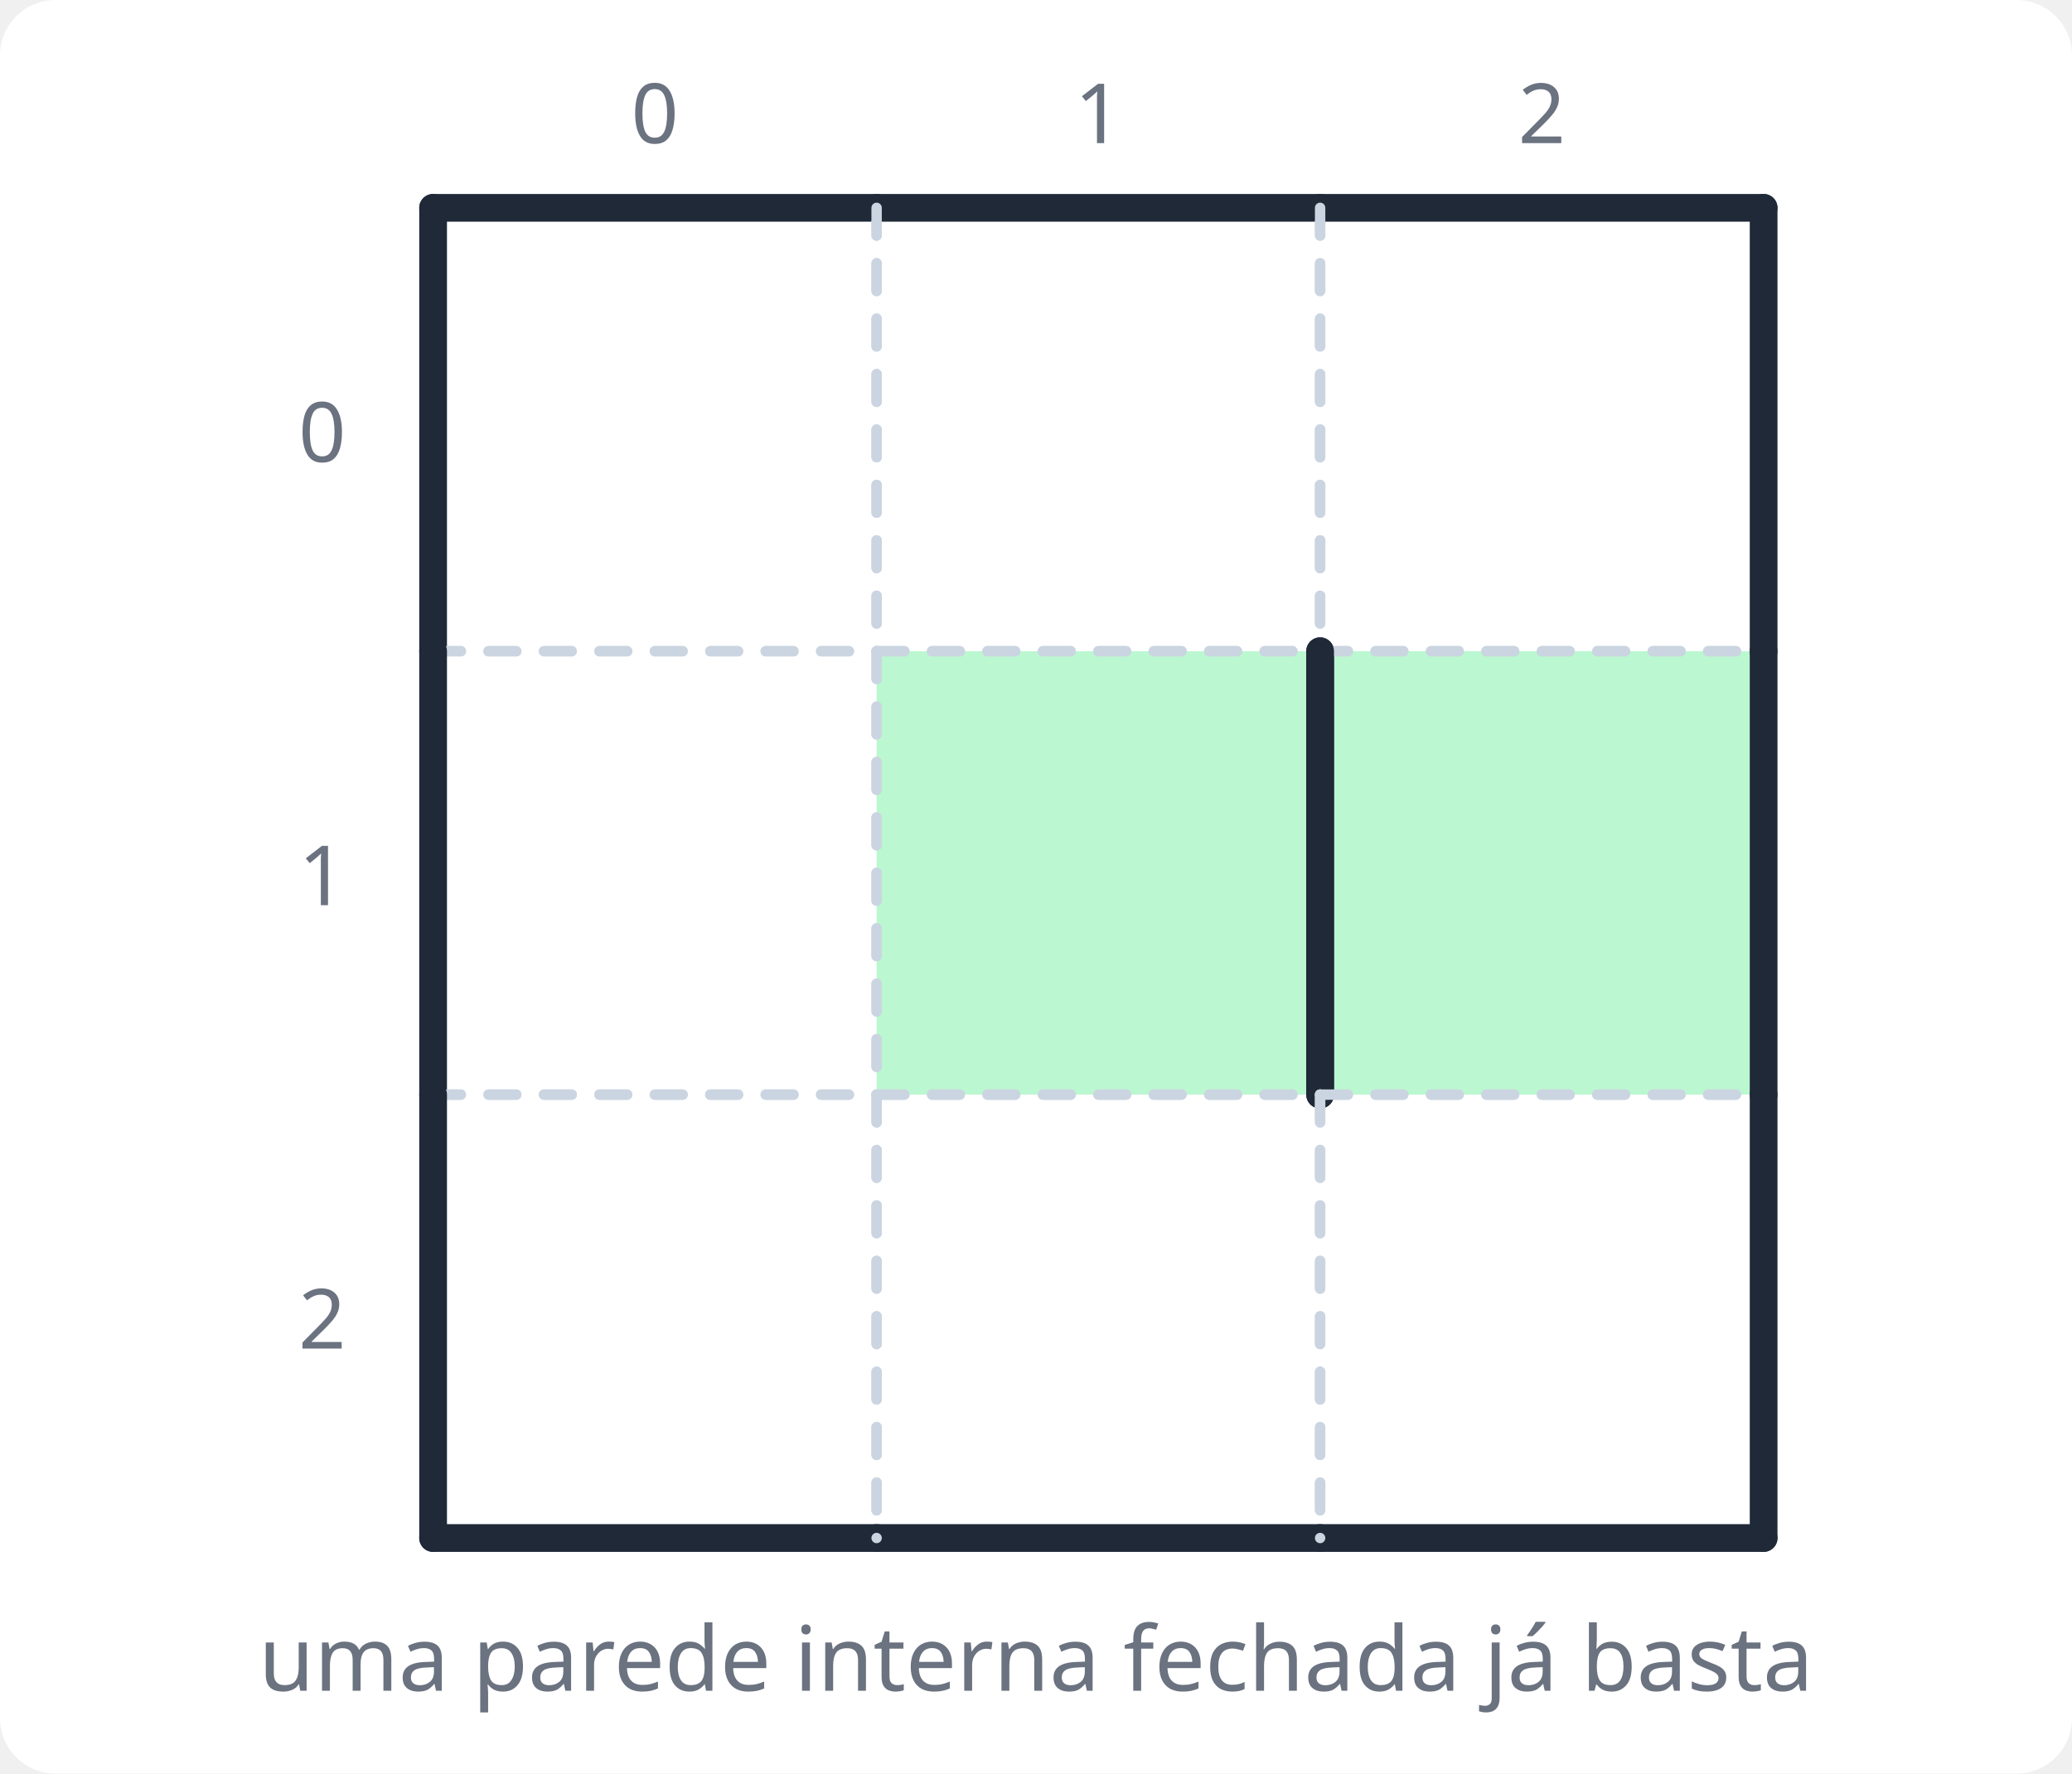
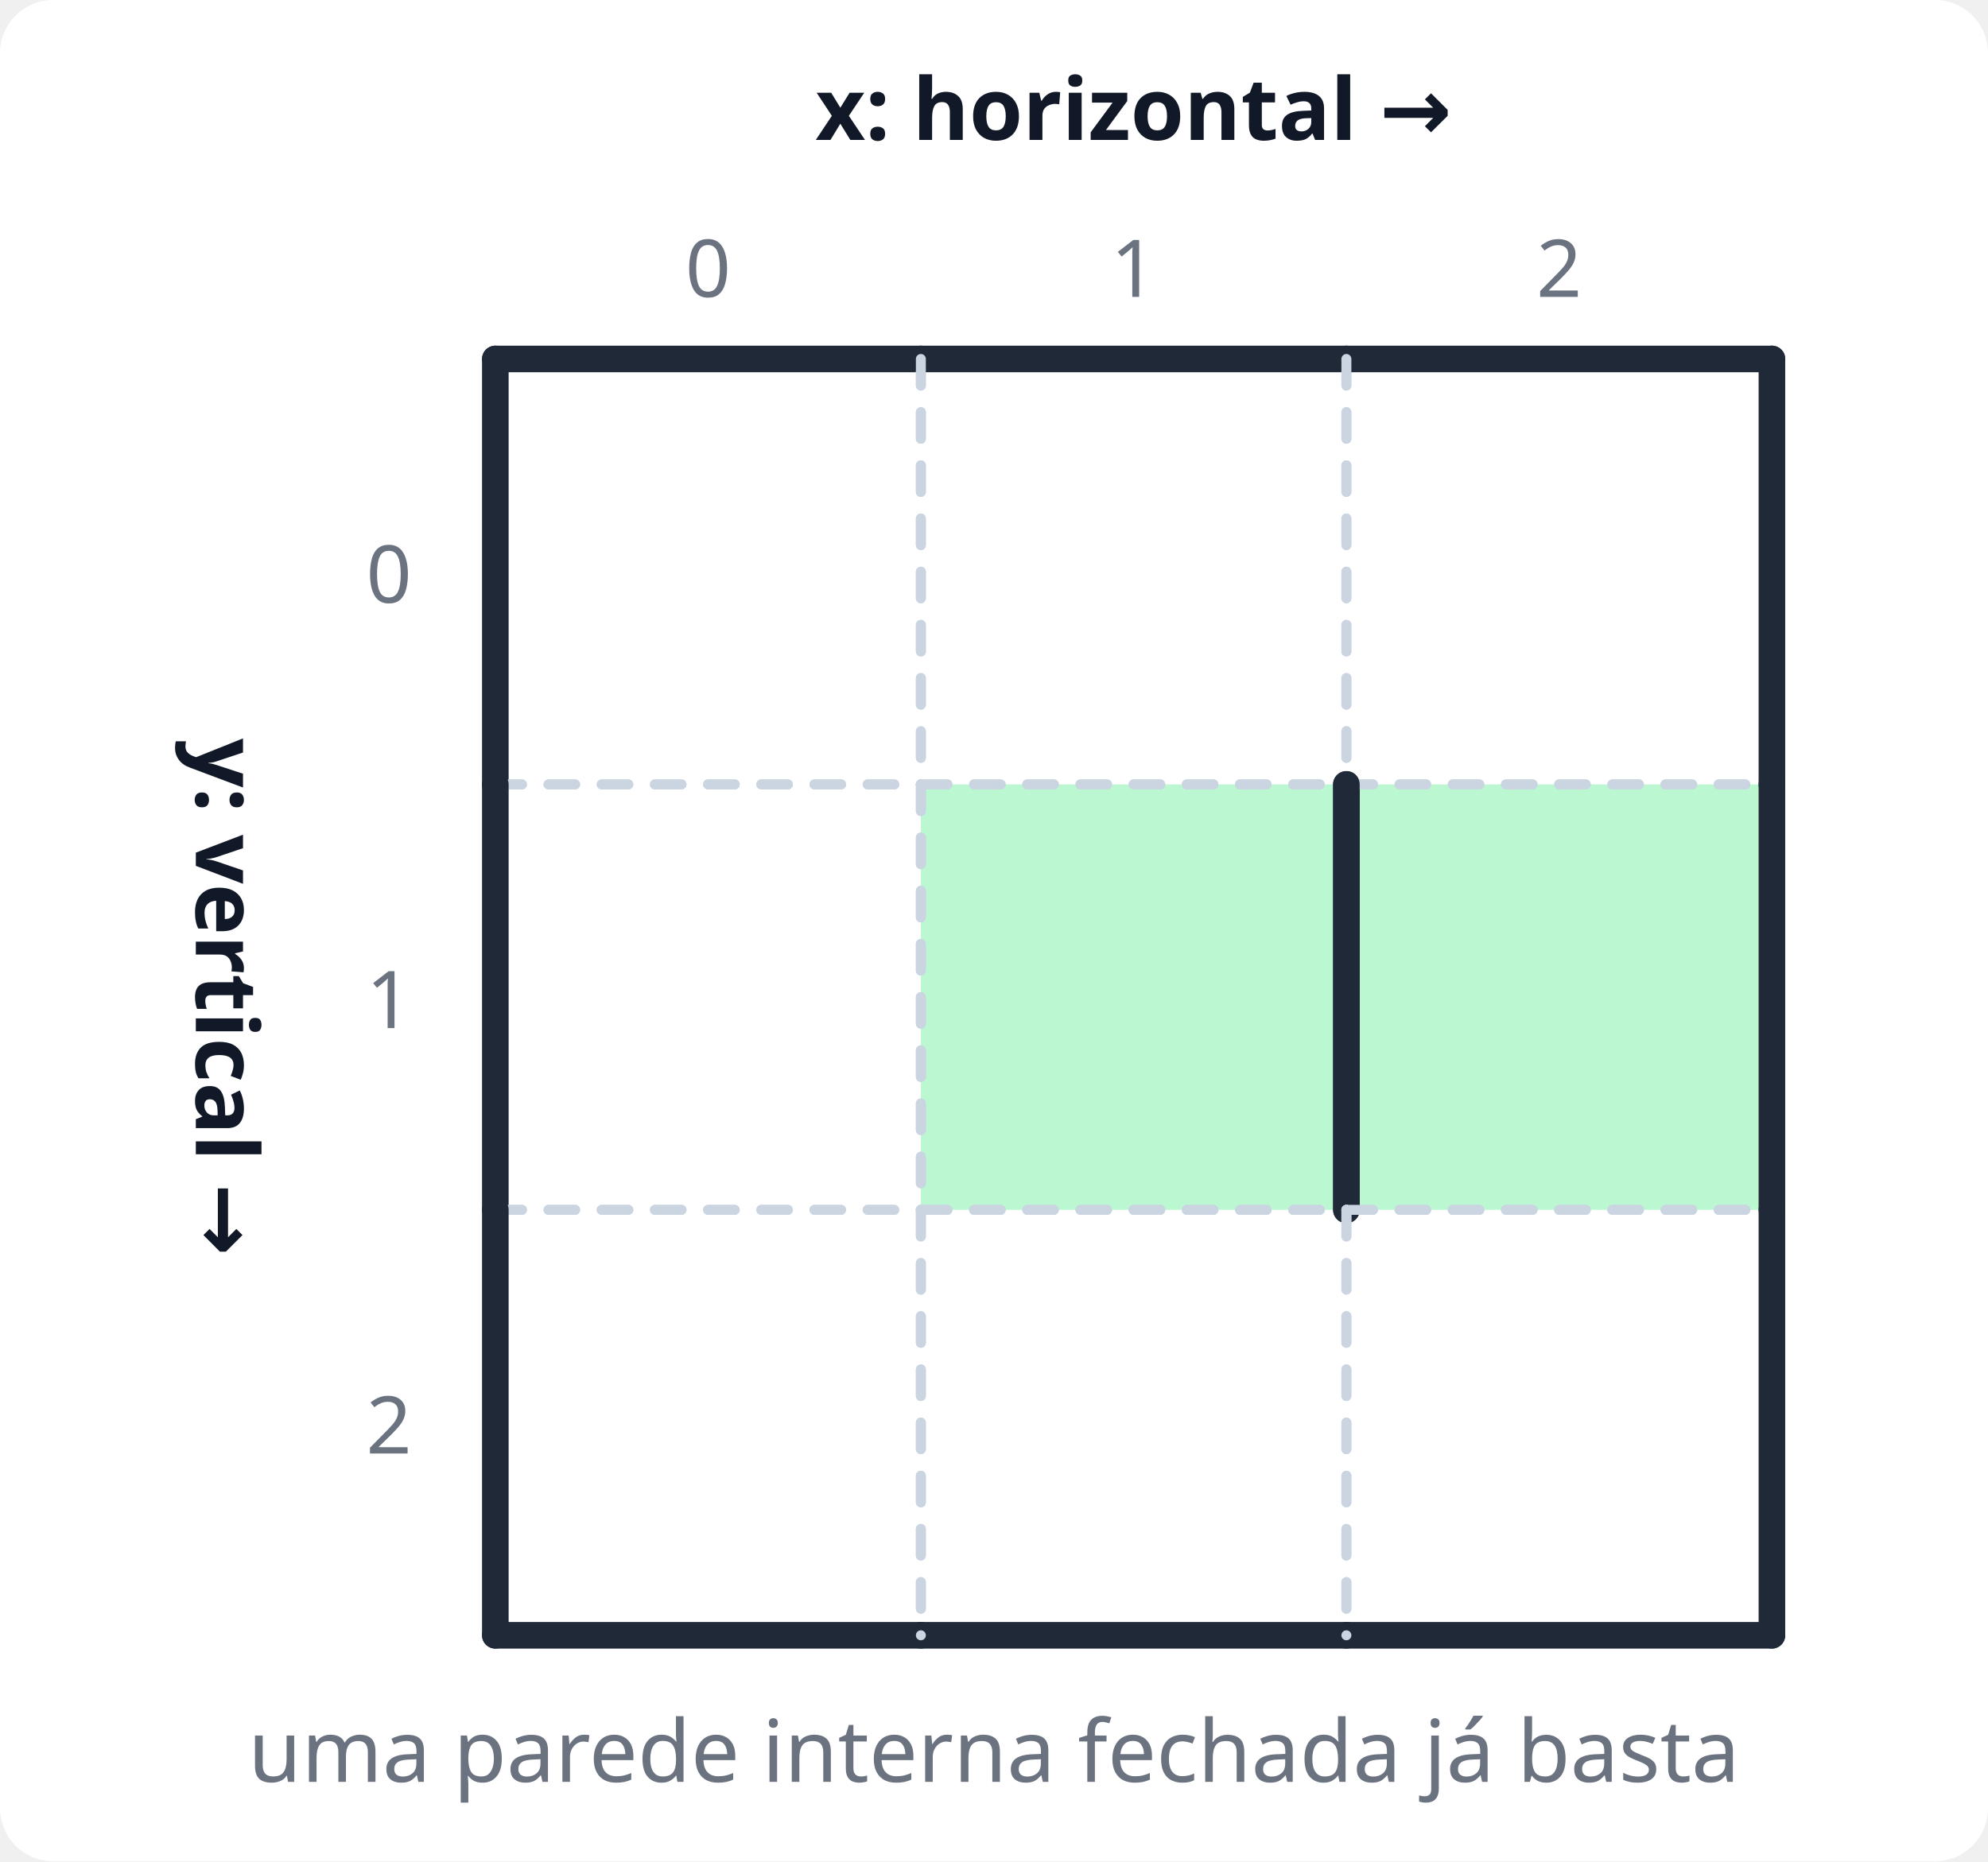
- <svg xmlns="http://www.w3.org/2000/svg" width="299" height="256" viewBox="0 0 299 256">
-   <rect width="299" height="256" fill="#ffffff" rx="8" />
-   <rect x="126.5" y="94" width="64" height="64" fill="#bbf7d0" />
-   <rect x="190.5" y="94" width="64" height="64" fill="#bbf7d0" />
-   <line x1="62.5" y1="30" x2="126.5" y2="30" stroke="#1f2937" stroke-width="4" stroke-linecap="round" />
-   <line x1="126.5" y1="30" x2="126.5" y2="94" stroke="#cbd5e1" stroke-width="1.5" stroke-linecap="round" stroke-dasharray="4 4" />
-   <line x1="62.5" y1="94" x2="126.5" y2="94" stroke="#cbd5e1" stroke-width="1.5" stroke-linecap="round" stroke-dasharray="4 4" />
-   <line x1="62.5" y1="30" x2="62.5" y2="94" stroke="#1f2937" stroke-width="4" stroke-linecap="round" />
-   <line x1="126.5" y1="30" x2="190.5" y2="30" stroke="#1f2937" stroke-width="4" stroke-linecap="round" />
-   <line x1="190.5" y1="30" x2="190.5" y2="94" stroke="#cbd5e1" stroke-width="1.5" stroke-linecap="round" stroke-dasharray="4 4" />
-   <line x1="126.5" y1="94" x2="190.5" y2="94" stroke="#cbd5e1" stroke-width="1.5" stroke-linecap="round" stroke-dasharray="4 4" />
-   <line x1="126.5" y1="30" x2="126.5" y2="94" stroke="#cbd5e1" stroke-width="1.5" stroke-linecap="round" stroke-dasharray="4 4" />
-   <line x1="190.5" y1="30" x2="254.5" y2="30" stroke="#1f2937" stroke-width="4" stroke-linecap="round" />
-   <line x1="254.5" y1="30" x2="254.5" y2="94" stroke="#1f2937" stroke-width="4" stroke-linecap="round" />
-   <line x1="190.5" y1="94" x2="254.5" y2="94" stroke="#cbd5e1" stroke-width="1.5" stroke-linecap="round" stroke-dasharray="4 4" />
-   <line x1="190.5" y1="30" x2="190.5" y2="94" stroke="#cbd5e1" stroke-width="1.5" stroke-linecap="round" stroke-dasharray="4 4" />
-   <line x1="62.5" y1="94" x2="126.5" y2="94" stroke="#cbd5e1" stroke-width="1.5" stroke-linecap="round" stroke-dasharray="4 4" />
-   <line x1="126.5" y1="94" x2="126.5" y2="158" stroke="#cbd5e1" stroke-width="1.5" stroke-linecap="round" stroke-dasharray="4 4" />
-   <line x1="62.5" y1="158" x2="126.5" y2="158" stroke="#cbd5e1" stroke-width="1.5" stroke-linecap="round" stroke-dasharray="4 4" />
-   <line x1="62.5" y1="94" x2="62.5" y2="158" stroke="#1f2937" stroke-width="4" stroke-linecap="round" />
-   <line x1="126.5" y1="94" x2="190.5" y2="94" stroke="#cbd5e1" stroke-width="1.5" stroke-linecap="round" stroke-dasharray="4 4" />
-   <line x1="190.5" y1="94" x2="190.5" y2="158" stroke="#1f2937" stroke-width="4" stroke-linecap="round" />
-   <line x1="126.5" y1="158" x2="190.5" y2="158" stroke="#cbd5e1" stroke-width="1.5" stroke-linecap="round" stroke-dasharray="4 4" />
-   <line x1="126.5" y1="94" x2="126.5" y2="158" stroke="#cbd5e1" stroke-width="1.5" stroke-linecap="round" stroke-dasharray="4 4" />
-   <line x1="190.5" y1="94" x2="254.5" y2="94" stroke="#cbd5e1" stroke-width="1.5" stroke-linecap="round" stroke-dasharray="4 4" />
-   <line x1="254.5" y1="94" x2="254.5" y2="158" stroke="#1f2937" stroke-width="4" stroke-linecap="round" />
-   <line x1="190.5" y1="158" x2="254.5" y2="158" stroke="#cbd5e1" stroke-width="1.5" stroke-linecap="round" stroke-dasharray="4 4" />
-   <line x1="190.5" y1="94" x2="190.5" y2="158" stroke="#1f2937" stroke-width="4" stroke-linecap="round" />
-   <line x1="62.5" y1="158" x2="126.5" y2="158" stroke="#cbd5e1" stroke-width="1.5" stroke-linecap="round" stroke-dasharray="4 4" />
-   <line x1="126.5" y1="158" x2="126.5" y2="222" stroke="#cbd5e1" stroke-width="1.5" stroke-linecap="round" stroke-dasharray="4 4" />
-   <line x1="62.5" y1="222" x2="126.5" y2="222" stroke="#1f2937" stroke-width="4" stroke-linecap="round" />
-   <line x1="62.5" y1="158" x2="62.5" y2="222" stroke="#1f2937" stroke-width="4" stroke-linecap="round" />
-   <line x1="126.5" y1="158" x2="190.5" y2="158" stroke="#cbd5e1" stroke-width="1.5" stroke-linecap="round" stroke-dasharray="4 4" />
-   <line x1="190.5" y1="158" x2="190.5" y2="222" stroke="#cbd5e1" stroke-width="1.5" stroke-linecap="round" stroke-dasharray="4 4" />
-   <line x1="126.5" y1="222" x2="190.5" y2="222" stroke="#1f2937" stroke-width="4" stroke-linecap="round" />
-   <line x1="126.5" y1="158" x2="126.5" y2="222" stroke="#cbd5e1" stroke-width="1.5" stroke-linecap="round" stroke-dasharray="4 4" />
-   <line x1="190.5" y1="158" x2="254.5" y2="158" stroke="#cbd5e1" stroke-width="1.5" stroke-linecap="round" stroke-dasharray="4 4" />
-   <line x1="254.5" y1="158" x2="254.5" y2="222" stroke="#1f2937" stroke-width="4" stroke-linecap="round" />
-   <line x1="190.5" y1="222" x2="254.5" y2="222" stroke="#1f2937" stroke-width="4" stroke-linecap="round" />
-   <line x1="190.5" y1="158" x2="190.5" y2="222" stroke="#cbd5e1" stroke-width="1.5" stroke-linecap="round" stroke-dasharray="4 4" />
-   <text x="94.5" y="16" font-family="ui-sans-serif, system-ui, sans-serif" font-size="12" font-weight="normal" fill="#6b7280" text-anchor="middle" dominant-baseline="central">0</text>
-   <text x="158.5" y="16" font-family="ui-sans-serif, system-ui, sans-serif" font-size="12" font-weight="normal" fill="#6b7280" text-anchor="middle" dominant-baseline="central">1</text>
-   <text x="222.5" y="16" font-family="ui-sans-serif, system-ui, sans-serif" font-size="12" font-weight="normal" fill="#6b7280" text-anchor="middle" dominant-baseline="central">2</text>
-   <text x="46.5" y="62" font-family="ui-sans-serif, system-ui, sans-serif" font-size="12" font-weight="normal" fill="#6b7280" text-anchor="middle" dominant-baseline="central">0</text>
-   <text x="46.5" y="126" font-family="ui-sans-serif, system-ui, sans-serif" font-size="12" font-weight="normal" fill="#6b7280" text-anchor="middle" dominant-baseline="central">1</text>
-   <text x="46.5" y="190" font-family="ui-sans-serif, system-ui, sans-serif" font-size="12" font-weight="normal" fill="#6b7280" text-anchor="middle" dominant-baseline="central">2</text>
-   <text x="149.5" y="239" font-family="ui-sans-serif, system-ui, sans-serif" font-size="13" font-weight="normal" fill="#6b7280" text-anchor="middle" dominant-baseline="central">uma parede interna fechada já basta</text>
+ <svg xmlns="http://www.w3.org/2000/svg" width="299" height="280" viewBox="0 0 299 280">
+   <rect width="299" height="280" fill="#ffffff" rx="8" />
+   <rect x="138.5" y="118" width="64" height="64" fill="#bbf7d0" />
+   <rect x="202.5" y="118" width="64" height="64" fill="#bbf7d0" />
+   <line x1="74.5" y1="54" x2="138.5" y2="54" stroke="#1f2937" stroke-width="4" stroke-linecap="round" />
+   <line x1="138.5" y1="54" x2="138.5" y2="118" stroke="#cbd5e1" stroke-width="1.5" stroke-linecap="round" stroke-dasharray="4 4" />
+   <line x1="74.5" y1="118" x2="138.5" y2="118" stroke="#cbd5e1" stroke-width="1.5" stroke-linecap="round" stroke-dasharray="4 4" />
+   <line x1="74.5" y1="54" x2="74.5" y2="118" stroke="#1f2937" stroke-width="4" stroke-linecap="round" />
+   <line x1="138.5" y1="54" x2="202.5" y2="54" stroke="#1f2937" stroke-width="4" stroke-linecap="round" />
+   <line x1="202.5" y1="54" x2="202.5" y2="118" stroke="#cbd5e1" stroke-width="1.5" stroke-linecap="round" stroke-dasharray="4 4" />
+   <line x1="138.5" y1="118" x2="202.5" y2="118" stroke="#cbd5e1" stroke-width="1.5" stroke-linecap="round" stroke-dasharray="4 4" />
+   <line x1="138.5" y1="54" x2="138.5" y2="118" stroke="#cbd5e1" stroke-width="1.5" stroke-linecap="round" stroke-dasharray="4 4" />
+   <line x1="202.5" y1="54" x2="266.5" y2="54" stroke="#1f2937" stroke-width="4" stroke-linecap="round" />
+   <line x1="266.5" y1="54" x2="266.5" y2="118" stroke="#1f2937" stroke-width="4" stroke-linecap="round" />
+   <line x1="202.5" y1="118" x2="266.5" y2="118" stroke="#cbd5e1" stroke-width="1.5" stroke-linecap="round" stroke-dasharray="4 4" />
+   <line x1="202.5" y1="54" x2="202.5" y2="118" stroke="#cbd5e1" stroke-width="1.5" stroke-linecap="round" stroke-dasharray="4 4" />
+   <line x1="74.5" y1="118" x2="138.5" y2="118" stroke="#cbd5e1" stroke-width="1.5" stroke-linecap="round" stroke-dasharray="4 4" />
+   <line x1="138.5" y1="118" x2="138.5" y2="182" stroke="#cbd5e1" stroke-width="1.5" stroke-linecap="round" stroke-dasharray="4 4" />
+   <line x1="74.5" y1="182" x2="138.5" y2="182" stroke="#cbd5e1" stroke-width="1.5" stroke-linecap="round" stroke-dasharray="4 4" />
+   <line x1="74.5" y1="118" x2="74.5" y2="182" stroke="#1f2937" stroke-width="4" stroke-linecap="round" />
+   <line x1="138.5" y1="118" x2="202.5" y2="118" stroke="#cbd5e1" stroke-width="1.5" stroke-linecap="round" stroke-dasharray="4 4" />
+   <line x1="202.5" y1="118" x2="202.5" y2="182" stroke="#1f2937" stroke-width="4" stroke-linecap="round" />
+   <line x1="138.5" y1="182" x2="202.5" y2="182" stroke="#cbd5e1" stroke-width="1.5" stroke-linecap="round" stroke-dasharray="4 4" />
+   <line x1="138.5" y1="118" x2="138.5" y2="182" stroke="#cbd5e1" stroke-width="1.5" stroke-linecap="round" stroke-dasharray="4 4" />
+   <line x1="202.5" y1="118" x2="266.5" y2="118" stroke="#cbd5e1" stroke-width="1.5" stroke-linecap="round" stroke-dasharray="4 4" />
+   <line x1="266.5" y1="118" x2="266.5" y2="182" stroke="#1f2937" stroke-width="4" stroke-linecap="round" />
+   <line x1="202.5" y1="182" x2="266.5" y2="182" stroke="#cbd5e1" stroke-width="1.5" stroke-linecap="round" stroke-dasharray="4 4" />
+   <line x1="202.5" y1="118" x2="202.5" y2="182" stroke="#1f2937" stroke-width="4" stroke-linecap="round" />
+   <line x1="74.5" y1="182" x2="138.5" y2="182" stroke="#cbd5e1" stroke-width="1.5" stroke-linecap="round" stroke-dasharray="4 4" />
+   <line x1="138.5" y1="182" x2="138.5" y2="246" stroke="#cbd5e1" stroke-width="1.5" stroke-linecap="round" stroke-dasharray="4 4" />
+   <line x1="74.5" y1="246" x2="138.5" y2="246" stroke="#1f2937" stroke-width="4" stroke-linecap="round" />
+   <line x1="74.5" y1="182" x2="74.5" y2="246" stroke="#1f2937" stroke-width="4" stroke-linecap="round" />
+   <line x1="138.5" y1="182" x2="202.5" y2="182" stroke="#cbd5e1" stroke-width="1.5" stroke-linecap="round" stroke-dasharray="4 4" />
+   <line x1="202.5" y1="182" x2="202.5" y2="246" stroke="#cbd5e1" stroke-width="1.5" stroke-linecap="round" stroke-dasharray="4 4" />
+   <line x1="138.5" y1="246" x2="202.5" y2="246" stroke="#1f2937" stroke-width="4" stroke-linecap="round" />
+   <line x1="138.5" y1="182" x2="138.5" y2="246" stroke="#cbd5e1" stroke-width="1.5" stroke-linecap="round" stroke-dasharray="4 4" />
+   <line x1="202.5" y1="182" x2="266.5" y2="182" stroke="#cbd5e1" stroke-width="1.5" stroke-linecap="round" stroke-dasharray="4 4" />
+   <line x1="266.5" y1="182" x2="266.5" y2="246" stroke="#1f2937" stroke-width="4" stroke-linecap="round" />
+   <line x1="202.5" y1="246" x2="266.5" y2="246" stroke="#1f2937" stroke-width="4" stroke-linecap="round" />
+   <line x1="202.5" y1="182" x2="202.5" y2="246" stroke="#cbd5e1" stroke-width="1.5" stroke-linecap="round" stroke-dasharray="4 4" />
+   <text x="106.5" y="40" font-family="ui-sans-serif, system-ui, sans-serif" font-size="12" font-weight="normal" fill="#6b7280" text-anchor="middle" dominant-baseline="central">0</text>
+   <text x="170.5" y="40" font-family="ui-sans-serif, system-ui, sans-serif" font-size="12" font-weight="normal" fill="#6b7280" text-anchor="middle" dominant-baseline="central">1</text>
+   <text x="234.5" y="40" font-family="ui-sans-serif, system-ui, sans-serif" font-size="12" font-weight="normal" fill="#6b7280" text-anchor="middle" dominant-baseline="central">2</text>
+   <text x="58.5" y="86" font-family="ui-sans-serif, system-ui, sans-serif" font-size="12" font-weight="normal" fill="#6b7280" text-anchor="middle" dominant-baseline="central">0</text>
+   <text x="58.5" y="150" font-family="ui-sans-serif, system-ui, sans-serif" font-size="12" font-weight="normal" fill="#6b7280" text-anchor="middle" dominant-baseline="central">1</text>
+   <text x="58.5" y="214" font-family="ui-sans-serif, system-ui, sans-serif" font-size="12" font-weight="normal" fill="#6b7280" text-anchor="middle" dominant-baseline="central">2</text>
+   <text x="170.5" y="16" font-family="ui-sans-serif, system-ui, sans-serif" font-size="13" font-weight="bold" fill="#111827" text-anchor="middle" dominant-baseline="central">x: horizontal →</text>
+   <g transform="rotate(90 34.5 150)">
+     <text x="34.5" y="150" font-family="ui-sans-serif, system-ui, sans-serif" font-size="13" font-weight="bold" fill="#111827" text-anchor="middle" dominant-baseline="central">y: vertical →</text>
+   </g>
+   <text x="149.5" y="263" font-family="ui-sans-serif, system-ui, sans-serif" font-size="13" font-weight="normal" fill="#6b7280" text-anchor="middle" dominant-baseline="central">uma parede interna fechada já basta</text>
</svg>
